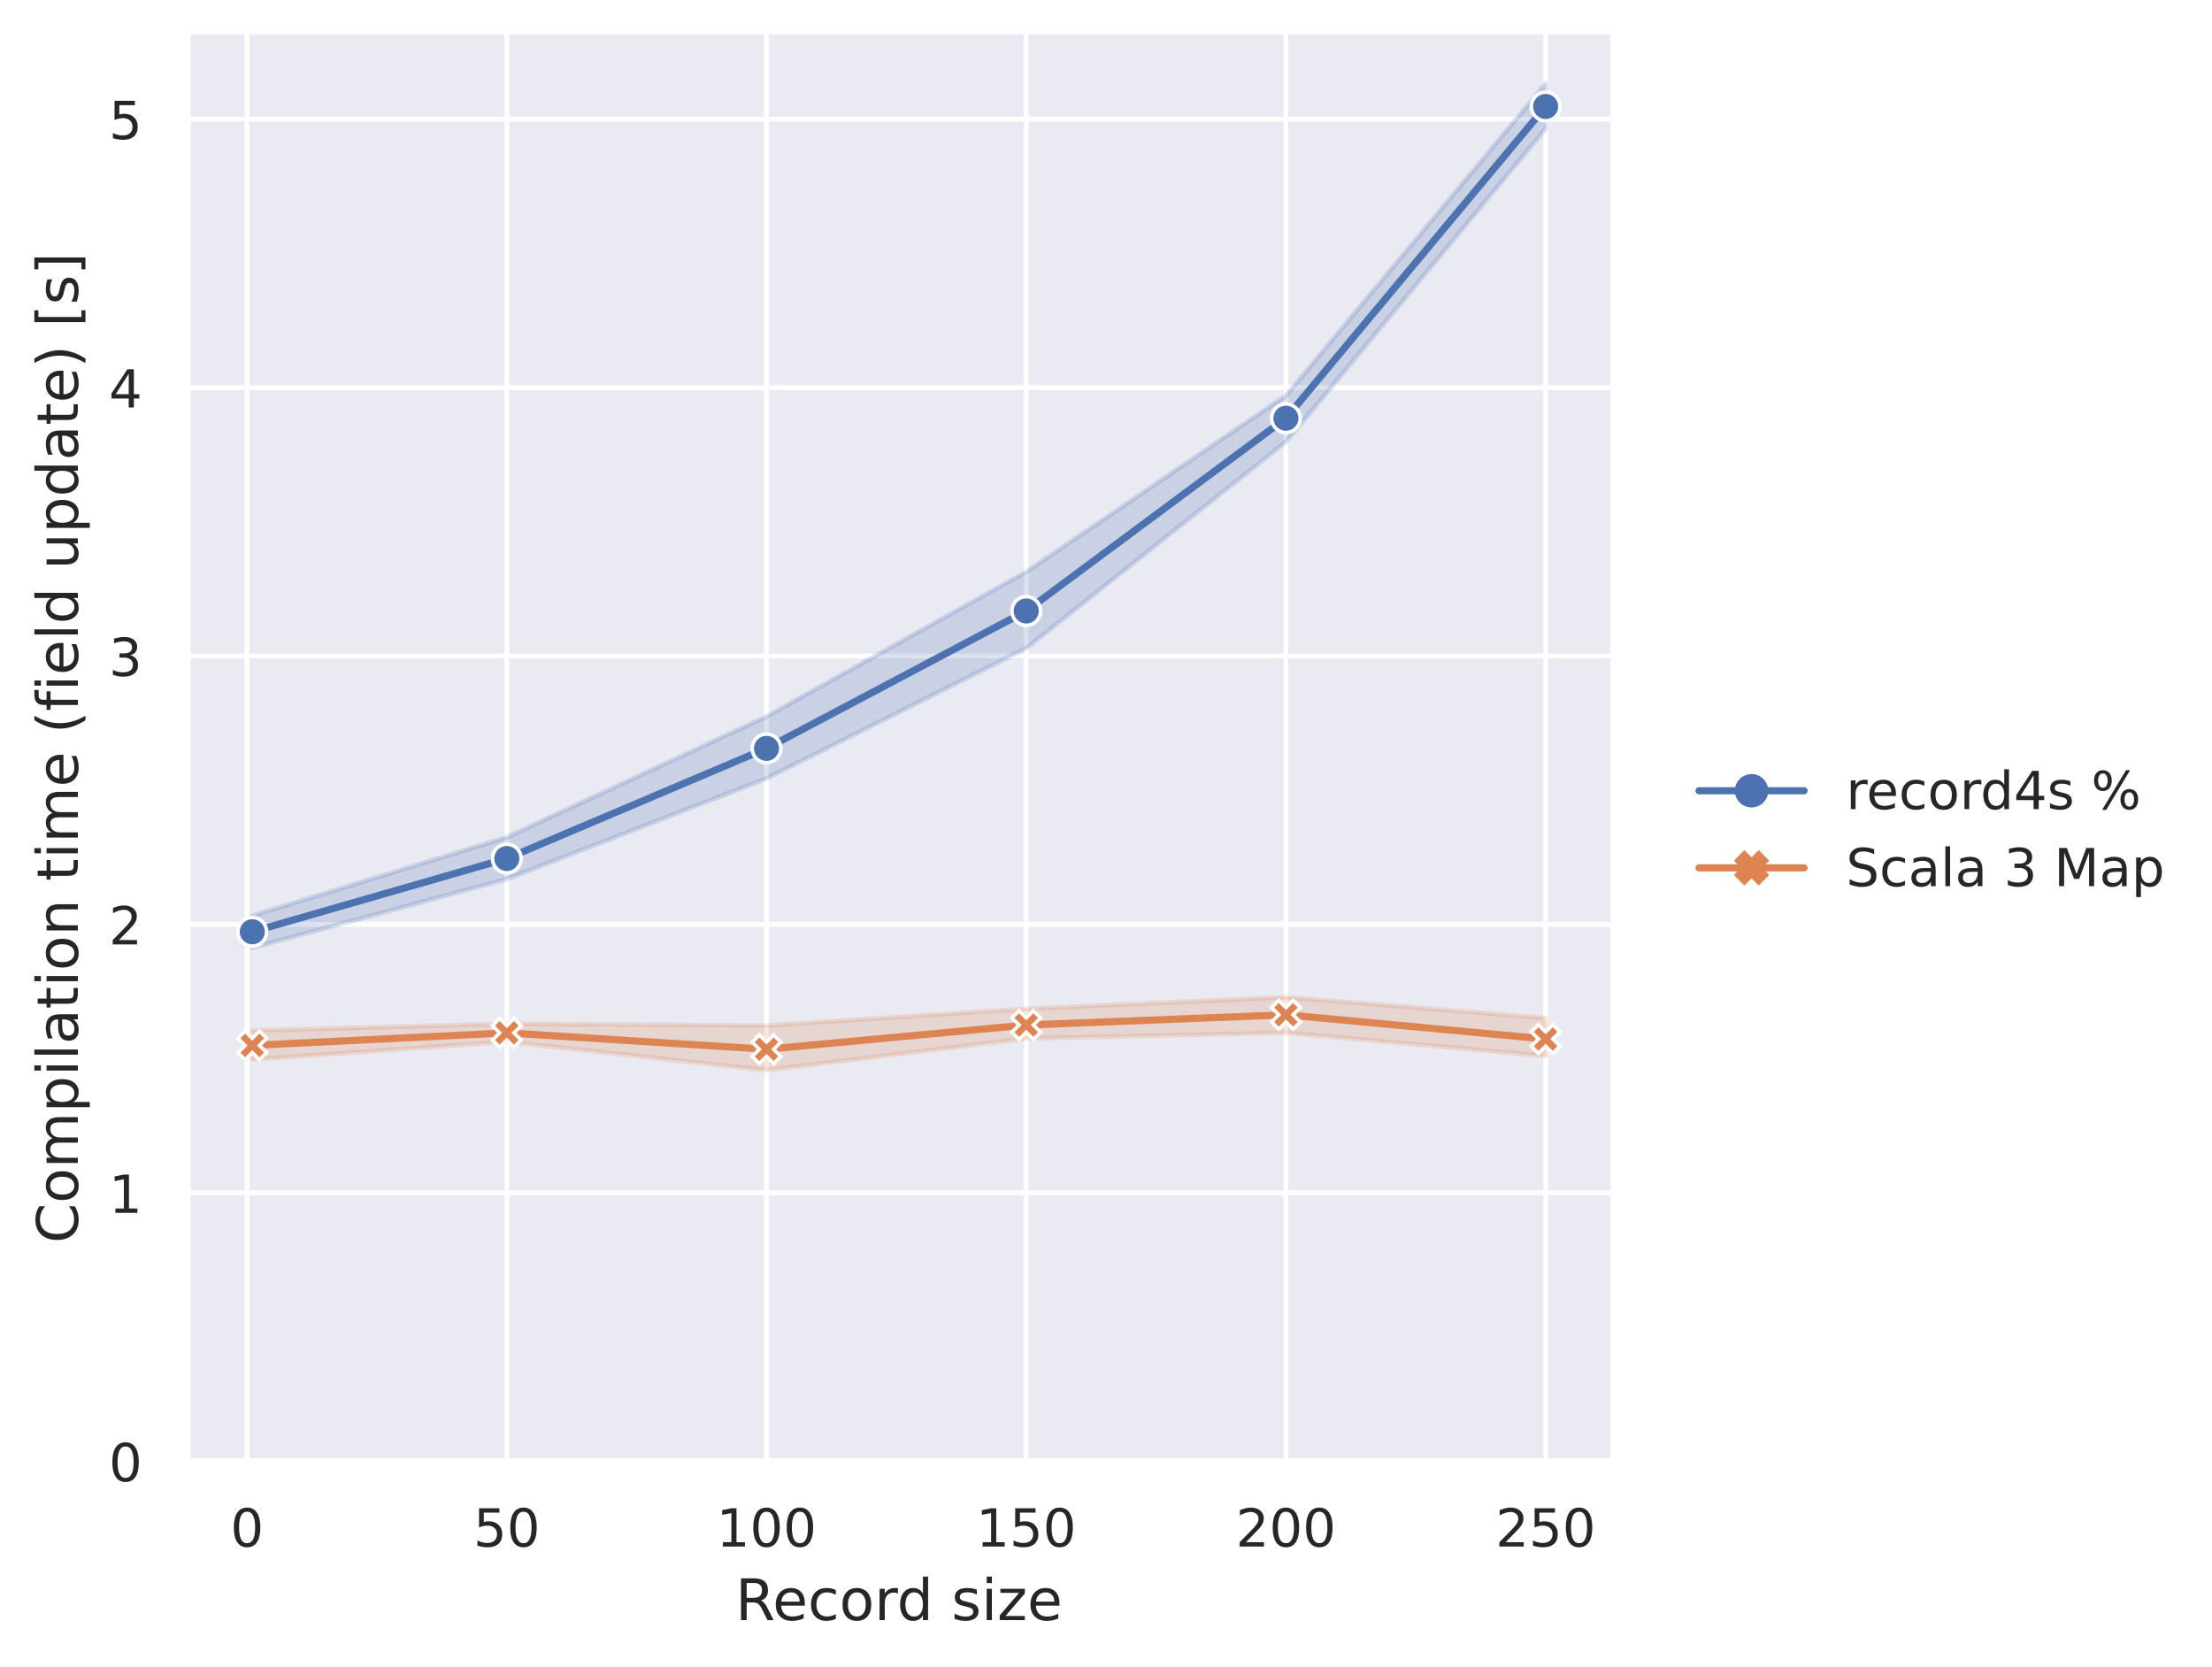
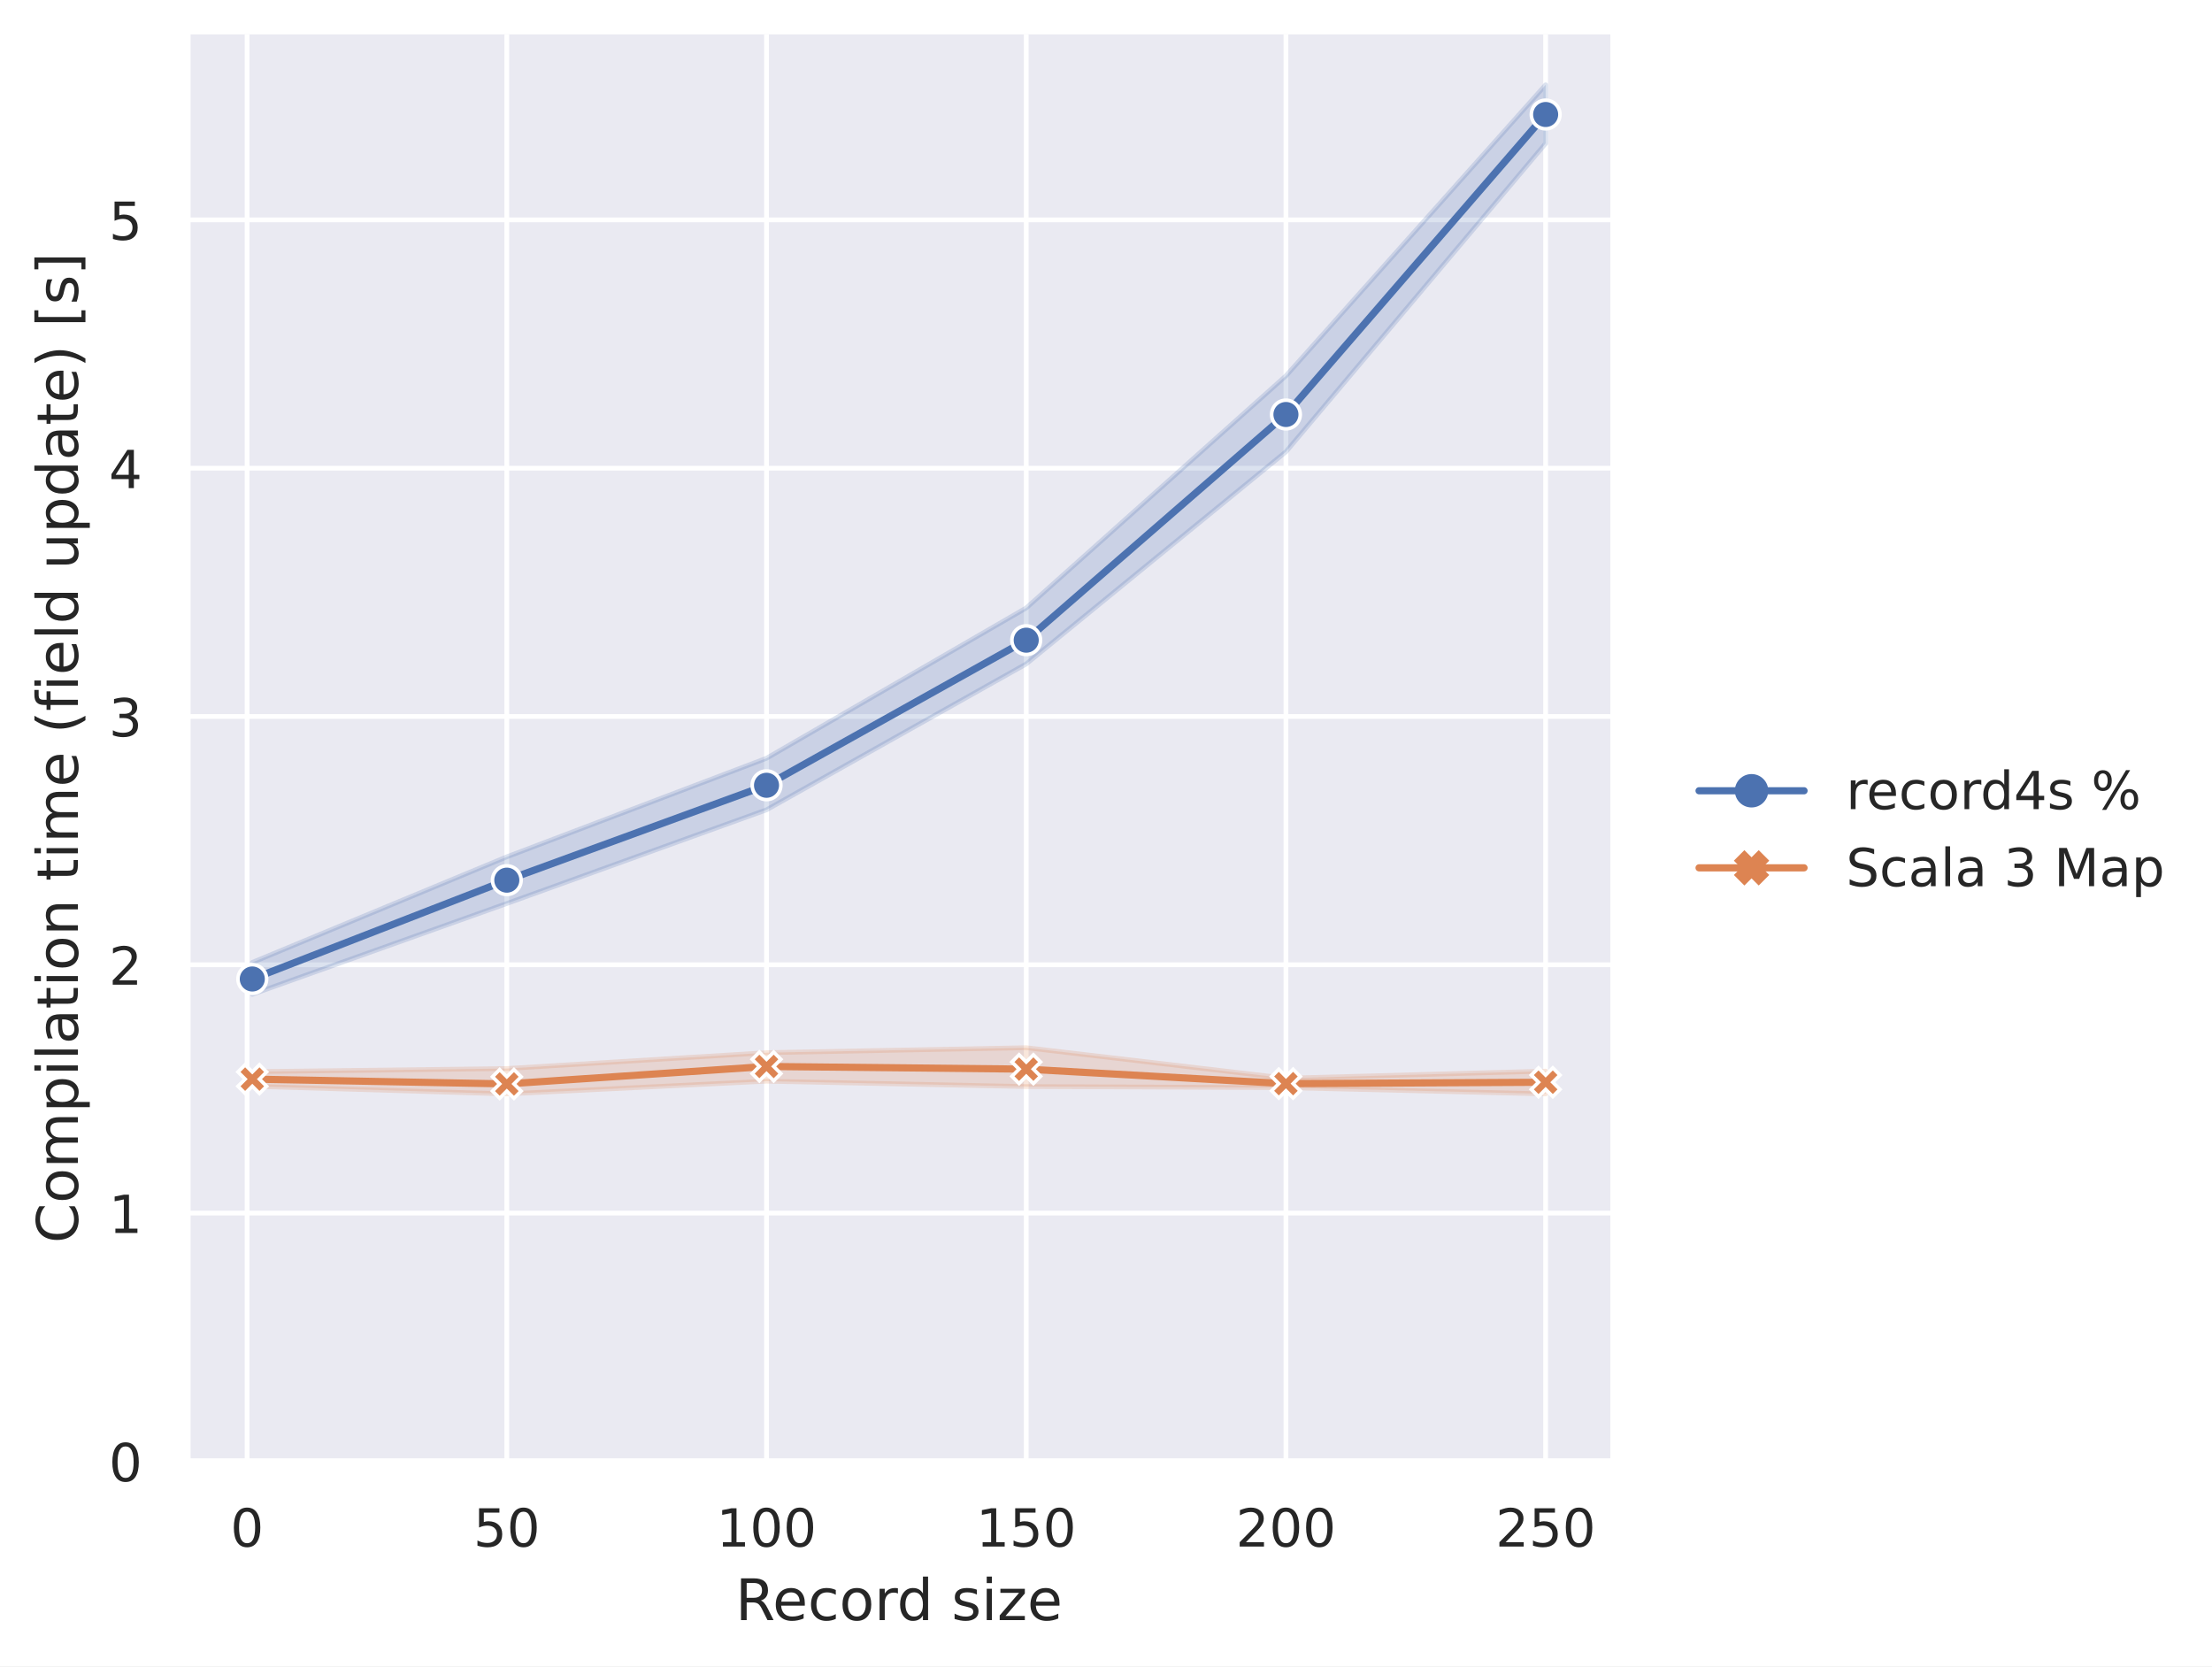
<svg xmlns="http://www.w3.org/2000/svg" xmlns:xlink="http://www.w3.org/1999/xlink" width="463.473pt" height="349.14pt" viewBox="0 0 463.473 349.14" version="1.1">
  <defs>
    <style type="text/css">*{stroke-linejoin: round; stroke-linecap: butt}</style>
  </defs>
  <g id="figure_1">
    <g id="patch_1">
      <path d="M 0 349.14  L 463.473 349.14  L 463.473 0  L 0 0  z " style="fill: #ffffff" />
    </g>
    <g id="axes_1">
      <g id="patch_2">
        <path d="M 39.312 306.18  L 337.405 306.18  L 337.405 7.2  L 39.312 7.2  z " style="fill: #eaeaf2" />
      </g>
      <g id="matplotlib.axis_1">
        <g id="xtick_1">
          <g id="line2d_1">
-             <path d="M 51.774 306.18  L 51.774 7.2  " clip-path="url(#pf3130841ce)" style="fill: none; stroke: #ffffff; stroke-linecap: round" />
+             <path d="M 51.774 306.18  L 51.774 7.2  " clip-path="url(#pebb9d71b24)" style="fill: none; stroke: #ffffff; stroke-linecap: round" />
          </g>
          <g id="text_1">
            <g style="fill: #262626" transform="translate(48.27446 324.0383) scale(0.11 -0.11)">
              <defs>
                <path id="DejaVuSans-30" d="M 2034 4250  Q 1547 4250 1301 3770  Q 1056 3291 1056 2328  Q 1056 1369 1301 889  Q 1547 409 2034 409  Q 2525 409 2770 889  Q 3016 1369 3016 2328  Q 3016 3291 2770 3770  Q 2525 4250 2034 4250  z M 2034 4750  Q 2819 4750 3233 4129  Q 3647 3509 3647 2328  Q 3647 1150 3233 529  Q 2819 -91 2034 -91  Q 1250 -91 836 529  Q 422 1150 422 2328  Q 422 3509 836 4129  Q 1250 4750 2034 4750  z " transform="scale(0.015625)" />
              </defs>
              <use xlink:href="#DejaVuSans-30" />
            </g>
          </g>
        </g>
        <g id="xtick_2">
          <g id="line2d_2">
-             <path d="M 106.19 306.18  L 106.19 7.2  " clip-path="url(#pf3130841ce)" style="fill: none; stroke: #ffffff; stroke-linecap: round" />
+             <path d="M 106.19 306.18  L 106.19 7.2  " clip-path="url(#pebb9d71b24)" style="fill: none; stroke: #ffffff; stroke-linecap: round" />
          </g>
          <g id="text_2">
            <g style="fill: #262626" transform="translate(99.19141 324.0383) scale(0.11 -0.11)">
              <defs>
                <path id="DejaVuSans-35" d="M 691 4666  L 3169 4666  L 3169 4134  L 1269 4134  L 1269 2991  Q 1406 3038 1543 3061  Q 1681 3084 1819 3084  Q 2600 3084 3056 2656  Q 3513 2228 3513 1497  Q 3513 744 3044 326  Q 2575 -91 1722 -91  Q 1428 -91 1123 -41  Q 819 9 494 109  L 494 744  Q 775 591 1075 516  Q 1375 441 1709 441  Q 2250 441 2565 725  Q 2881 1009 2881 1497  Q 2881 1984 2565 2268  Q 2250 2553 1709 2553  Q 1456 2553 1204 2497  Q 953 2441 691 2322  L 691 4666  z " transform="scale(0.015625)" />
              </defs>
              <use xlink:href="#DejaVuSans-35" />
              <use xlink:href="#DejaVuSans-30" x="63.623" />
            </g>
          </g>
        </g>
        <g id="xtick_3">
          <g id="line2d_3">
-             <path d="M 160.606 306.18  L 160.606 7.2  " clip-path="url(#pf3130841ce)" style="fill: none; stroke: #ffffff; stroke-linecap: round" />
+             <path d="M 160.606 306.18  L 160.606 7.2  " clip-path="url(#pebb9d71b24)" style="fill: none; stroke: #ffffff; stroke-linecap: round" />
          </g>
          <g id="text_3">
            <g style="fill: #262626" transform="translate(150.1084 324.0383) scale(0.11 -0.11)">
              <defs>
                <path id="DejaVuSans-31" d="M 794 531  L 1825 531  L 1825 4091  L 703 3866  L 703 4441  L 1819 4666  L 2450 4666  L 2450 531  L 3481 531  L 3481 0  L 794 0  L 794 531  z " transform="scale(0.015625)" />
              </defs>
              <use xlink:href="#DejaVuSans-31" />
              <use xlink:href="#DejaVuSans-30" x="63.623" />
              <use xlink:href="#DejaVuSans-30" x="127.246" />
            </g>
          </g>
        </g>
        <g id="xtick_4">
          <g id="line2d_4">
-             <path d="M 215.023 306.18  L 215.023 7.2  " clip-path="url(#pf3130841ce)" style="fill: none; stroke: #ffffff; stroke-linecap: round" />
+             <path d="M 215.023 306.18  L 215.023 7.2  " clip-path="url(#pebb9d71b24)" style="fill: none; stroke: #ffffff; stroke-linecap: round" />
          </g>
          <g id="text_4">
            <g style="fill: #262626" transform="translate(204.5247 324.0383) scale(0.11 -0.11)">
              <use xlink:href="#DejaVuSans-31" />
              <use xlink:href="#DejaVuSans-35" x="63.623" />
              <use xlink:href="#DejaVuSans-30" x="127.246" />
            </g>
          </g>
        </g>
        <g id="xtick_5">
          <g id="line2d_5">
-             <path d="M 269.439 306.18  L 269.439 7.2  " clip-path="url(#pf3130841ce)" style="fill: none; stroke: #ffffff; stroke-linecap: round" />
+             <path d="M 269.439 306.18  L 269.439 7.2  " clip-path="url(#pebb9d71b24)" style="fill: none; stroke: #ffffff; stroke-linecap: round" />
          </g>
          <g id="text_5">
            <g style="fill: #262626" transform="translate(258.941 324.0383) scale(0.11 -0.11)">
              <defs>
                <path id="DejaVuSans-32" d="M 1228 531  L 3431 531  L 3431 0  L 469 0  L 469 531  Q 828 903 1448 1529  Q 2069 2156 2228 2338  Q 2531 2678 2651 2914  Q 2772 3150 2772 3378  Q 2772 3750 2511 3984  Q 2250 4219 1831 4219  Q 1534 4219 1204 4116  Q 875 4013 500 3803  L 500 4441  Q 881 4594 1212 4672  Q 1544 4750 1819 4750  Q 2544 4750 2975 4387  Q 3406 4025 3406 3419  Q 3406 3131 3298 2873  Q 3191 2616 2906 2266  Q 2828 2175 2409 1742  Q 1991 1309 1228 531  z " transform="scale(0.015625)" />
              </defs>
              <use xlink:href="#DejaVuSans-32" />
              <use xlink:href="#DejaVuSans-30" x="63.623" />
              <use xlink:href="#DejaVuSans-30" x="127.246" />
            </g>
          </g>
        </g>
        <g id="xtick_6">
          <g id="line2d_6">
-             <path d="M 323.855 306.18  L 323.855 7.2  " clip-path="url(#pf3130841ce)" style="fill: none; stroke: #ffffff; stroke-linecap: round" />
+             <path d="M 323.855 306.18  L 323.855 7.2  " clip-path="url(#pebb9d71b24)" style="fill: none; stroke: #ffffff; stroke-linecap: round" />
          </g>
          <g id="text_6">
            <g style="fill: #262626" transform="translate(313.3573 324.0383) scale(0.11 -0.11)">
              <use xlink:href="#DejaVuSans-32" />
              <use xlink:href="#DejaVuSans-35" x="63.623" />
              <use xlink:href="#DejaVuSans-30" x="127.246" />
            </g>
          </g>
        </g>
        <g id="text_7">
          <g style="fill: #262626" transform="translate(154.0866 339.4441) scale(0.12 -0.12)">
            <defs>
              <path id="DejaVuSans-52" d="M 2841 2188  Q 3044 2119 3236 1894  Q 3428 1669 3622 1275  L 4263 0  L 3584 0  L 2988 1197  Q 2756 1666 2539 1819  Q 2322 1972 1947 1972  L 1259 1972  L 1259 0  L 628 0  L 628 4666  L 2053 4666  Q 2853 4666 3247 4331  Q 3641 3997 3641 3322  Q 3641 2881 3436 2590  Q 3231 2300 2841 2188  z M 1259 4147  L 1259 2491  L 2053 2491  Q 2509 2491 2742 2702  Q 2975 2913 2975 3322  Q 2975 3731 2742 3939  Q 2509 4147 2053 4147  L 1259 4147  z " transform="scale(0.015625)" />
              <path id="DejaVuSans-65" d="M 3597 1894  L 3597 1613  L 953 1613  Q 991 1019 1311 708  Q 1631 397 2203 397  Q 2534 397 2845 478  Q 3156 559 3463 722  L 3463 178  Q 3153 47 2828 -22  Q 2503 -91 2169 -91  Q 1331 -91 842 396  Q 353 884 353 1716  Q 353 2575 817 3079  Q 1281 3584 2069 3584  Q 2775 3584 3186 3129  Q 3597 2675 3597 1894  z M 3022 2063  Q 3016 2534 2758 2815  Q 2500 3097 2075 3097  Q 1594 3097 1305 2825  Q 1016 2553 972 2059  L 3022 2063  z " transform="scale(0.015625)" />
              <path id="DejaVuSans-63" d="M 3122 3366  L 3122 2828  Q 2878 2963 2633 3030  Q 2388 3097 2138 3097  Q 1578 3097 1268 2742  Q 959 2388 959 1747  Q 959 1106 1268 751  Q 1578 397 2138 397  Q 2388 397 2633 464  Q 2878 531 3122 666  L 3122 134  Q 2881 22 2623 -34  Q 2366 -91 2075 -91  Q 1284 -91 818 406  Q 353 903 353 1747  Q 353 2603 823 3093  Q 1294 3584 2113 3584  Q 2378 3584 2631 3529  Q 2884 3475 3122 3366  z " transform="scale(0.015625)" />
              <path id="DejaVuSans-6f" d="M 1959 3097  Q 1497 3097 1228 2736  Q 959 2375 959 1747  Q 959 1119 1226 758  Q 1494 397 1959 397  Q 2419 397 2687 759  Q 2956 1122 2956 1747  Q 2956 2369 2687 2733  Q 2419 3097 1959 3097  z M 1959 3584  Q 2709 3584 3137 3096  Q 3566 2609 3566 1747  Q 3566 888 3137 398  Q 2709 -91 1959 -91  Q 1206 -91 779 398  Q 353 888 353 1747  Q 353 2609 779 3096  Q 1206 3584 1959 3584  z " transform="scale(0.015625)" />
              <path id="DejaVuSans-72" d="M 2631 2963  Q 2534 3019 2420 3045  Q 2306 3072 2169 3072  Q 1681 3072 1420 2755  Q 1159 2438 1159 1844  L 1159 0  L 581 0  L 581 3500  L 1159 3500  L 1159 2956  Q 1341 3275 1631 3429  Q 1922 3584 2338 3584  Q 2397 3584 2469 3576  Q 2541 3569 2628 3553  L 2631 2963  z " transform="scale(0.015625)" />
              <path id="DejaVuSans-64" d="M 2906 2969  L 2906 4863  L 3481 4863  L 3481 0  L 2906 0  L 2906 525  Q 2725 213 2448 61  Q 2172 -91 1784 -91  Q 1150 -91 751 415  Q 353 922 353 1747  Q 353 2572 751 3078  Q 1150 3584 1784 3584  Q 2172 3584 2448 3432  Q 2725 3281 2906 2969  z M 947 1747  Q 947 1113 1208 752  Q 1469 391 1925 391  Q 2381 391 2643 752  Q 2906 1113 2906 1747  Q 2906 2381 2643 2742  Q 2381 3103 1925 3103  Q 1469 3103 1208 2742  Q 947 2381 947 1747  z " transform="scale(0.015625)" />
              <path id="DejaVuSans-20" transform="scale(0.015625)" />
              <path id="DejaVuSans-73" d="M 2834 3397  L 2834 2853  Q 2591 2978 2328 3040  Q 2066 3103 1784 3103  Q 1356 3103 1142 2972  Q 928 2841 928 2578  Q 928 2378 1081 2264  Q 1234 2150 1697 2047  L 1894 2003  Q 2506 1872 2764 1633  Q 3022 1394 3022 966  Q 3022 478 2636 193  Q 2250 -91 1575 -91  Q 1294 -91 989 -36  Q 684 19 347 128  L 347 722  Q 666 556 975 473  Q 1284 391 1588 391  Q 1994 391 2212 530  Q 2431 669 2431 922  Q 2431 1156 2273 1281  Q 2116 1406 1581 1522  L 1381 1569  Q 847 1681 609 1914  Q 372 2147 372 2553  Q 372 3047 722 3315  Q 1072 3584 1716 3584  Q 2034 3584 2315 3537  Q 2597 3491 2834 3397  z " transform="scale(0.015625)" />
              <path id="DejaVuSans-69" d="M 603 3500  L 1178 3500  L 1178 0  L 603 0  L 603 3500  z M 603 4863  L 1178 4863  L 1178 4134  L 603 4134  L 603 4863  z " transform="scale(0.015625)" />
              <path id="DejaVuSans-7a" d="M 353 3500  L 3084 3500  L 3084 2975  L 922 459  L 3084 459  L 3084 0  L 275 0  L 275 525  L 2438 3041  L 353 3041  L 353 3500  z " transform="scale(0.015625)" />
            </defs>
            <use xlink:href="#DejaVuSans-52" />
            <use xlink:href="#DejaVuSans-65" x="64.982" />
            <use xlink:href="#DejaVuSans-63" x="126.506" />
            <use xlink:href="#DejaVuSans-6f" x="181.486" />
            <use xlink:href="#DejaVuSans-72" x="242.668" />
            <use xlink:href="#DejaVuSans-64" x="282.031" />
            <use xlink:href="#DejaVuSans-20" x="345.508" />
            <use xlink:href="#DejaVuSans-73" x="377.295" />
            <use xlink:href="#DejaVuSans-69" x="429.395" />
            <use xlink:href="#DejaVuSans-7a" x="457.178" />
            <use xlink:href="#DejaVuSans-65" x="509.668" />
          </g>
        </g>
      </g>
      <g id="matplotlib.axis_2">
        <g id="ytick_1">
          <g id="line2d_7">
-             <path d="M 39.312 306.18  L 337.405 306.18  " clip-path="url(#pf3130841ce)" style="fill: none; stroke: #ffffff; stroke-linecap: round" />
+             <path d="M 39.312 306.18  L 337.405 306.18  " clip-path="url(#pebb9d71b24)" style="fill: none; stroke: #ffffff; stroke-linecap: round" />
          </g>
          <g id="text_8">
            <g style="fill: #262626" transform="translate(22.81375 310.3591) scale(0.11 -0.11)">
              <use xlink:href="#DejaVuSans-30" />
            </g>
          </g>
        </g>
        <g id="ytick_2">
          <g id="line2d_8">
-             <path d="M 39.312 249.936  L 337.405 249.936  " clip-path="url(#pf3130841ce)" style="fill: none; stroke: #ffffff; stroke-linecap: round" />
+             <path d="M 39.312 254.159  L 337.405 254.159  " clip-path="url(#pebb9d71b24)" style="fill: none; stroke: #ffffff; stroke-linecap: round" />
          </g>
          <g id="text_9">
-             <g style="fill: #262626" transform="translate(22.81375 254.1153) scale(0.11 -0.11)">
+             <g style="fill: #262626" transform="translate(22.81375 258.3379) scale(0.11 -0.11)">
              <use xlink:href="#DejaVuSans-31" />
            </g>
          </g>
        </g>
        <g id="ytick_3">
          <g id="line2d_9">
-             <path d="M 39.312 193.692  L 337.405 193.692  " clip-path="url(#pf3130841ce)" style="fill: none; stroke: #ffffff; stroke-linecap: round" />
+             <path d="M 39.312 202.137  L 337.405 202.137  " clip-path="url(#pebb9d71b24)" style="fill: none; stroke: #ffffff; stroke-linecap: round" />
          </g>
          <g id="text_10">
-             <g style="fill: #262626" transform="translate(22.81375 197.8714) scale(0.11 -0.11)">
+             <g style="fill: #262626" transform="translate(22.81375 206.3166) scale(0.11 -0.11)">
              <use xlink:href="#DejaVuSans-32" />
            </g>
          </g>
        </g>
        <g id="ytick_4">
          <g id="line2d_10">
-             <path d="M 39.312 137.448  L 337.405 137.448  " clip-path="url(#pf3130841ce)" style="fill: none; stroke: #ffffff; stroke-linecap: round" />
+             <path d="M 39.312 150.116  L 337.405 150.116  " clip-path="url(#pebb9d71b24)" style="fill: none; stroke: #ffffff; stroke-linecap: round" />
          </g>
          <g id="text_11">
-             <g style="fill: #262626" transform="translate(22.81375 141.6275) scale(0.11 -0.11)">
+             <g style="fill: #262626" transform="translate(22.81375 154.2954) scale(0.11 -0.11)">
              <defs>
                <path id="DejaVuSans-33" d="M 2597 2516  Q 3050 2419 3304 2112  Q 3559 1806 3559 1356  Q 3559 666 3084 287  Q 2609 -91 1734 -91  Q 1441 -91 1130 -33  Q 819 25 488 141  L 488 750  Q 750 597 1062 519  Q 1375 441 1716 441  Q 2309 441 2620 675  Q 2931 909 2931 1356  Q 2931 1769 2642 2001  Q 2353 2234 1838 2234  L 1294 2234  L 1294 2753  L 1863 2753  Q 2328 2753 2575 2939  Q 2822 3125 2822 3475  Q 2822 3834 2567 4026  Q 2313 4219 1838 4219  Q 1578 4219 1281 4162  Q 984 4106 628 3988  L 628 4550  Q 988 4650 1302 4700  Q 1616 4750 1894 4750  Q 2613 4750 3031 4423  Q 3450 4097 3450 3541  Q 3450 3153 3228 2886  Q 3006 2619 2597 2516  z " transform="scale(0.015625)" />
              </defs>
              <use xlink:href="#DejaVuSans-33" />
            </g>
          </g>
        </g>
        <g id="ytick_5">
          <g id="line2d_11">
-             <path d="M 39.312 81.204  L 337.405 81.204  " clip-path="url(#pf3130841ce)" style="fill: none; stroke: #ffffff; stroke-linecap: round" />
+             <path d="M 39.312 98.095  L 337.405 98.095  " clip-path="url(#pebb9d71b24)" style="fill: none; stroke: #ffffff; stroke-linecap: round" />
          </g>
          <g id="text_12">
-             <g style="fill: #262626" transform="translate(22.81375 85.3836) scale(0.11 -0.11)">
+             <g style="fill: #262626" transform="translate(22.81375 102.2741) scale(0.11 -0.11)">
              <defs>
                <path id="DejaVuSans-34" d="M 2419 4116  L 825 1625  L 2419 1625  L 2419 4116  z M 2253 4666  L 3047 4666  L 3047 1625  L 3713 1625  L 3713 1100  L 3047 1100  L 3047 0  L 2419 0  L 2419 1100  L 313 1100  L 313 1709  L 2253 4666  z " transform="scale(0.015625)" />
              </defs>
              <use xlink:href="#DejaVuSans-34" />
            </g>
          </g>
        </g>
        <g id="ytick_6">
          <g id="line2d_12">
-             <path d="M 39.312 24.961  L 337.405 24.961  " clip-path="url(#pf3130841ce)" style="fill: none; stroke: #ffffff; stroke-linecap: round" />
+             <path d="M 39.312 46.074  L 337.405 46.074  " clip-path="url(#pebb9d71b24)" style="fill: none; stroke: #ffffff; stroke-linecap: round" />
          </g>
          <g id="text_13">
-             <g style="fill: #262626" transform="translate(22.81375 29.13972) scale(0.11 -0.11)">
+             <g style="fill: #262626" transform="translate(22.81375 50.25284) scale(0.11 -0.11)">
              <use xlink:href="#DejaVuSans-35" />
            </g>
          </g>
        </g>
        <g id="text_14">
          <g style="fill: #262626" transform="translate(16.31812 260.4684) rotate(-90) scale(0.12 -0.12)">
            <defs>
              <path id="DejaVuSans-43" d="M 4122 4306  L 4122 3641  Q 3803 3938 3442 4084  Q 3081 4231 2675 4231  Q 1875 4231 1450 3742  Q 1025 3253 1025 2328  Q 1025 1406 1450 917  Q 1875 428 2675 428  Q 3081 428 3442 575  Q 3803 722 4122 1019  L 4122 359  Q 3791 134 3420 21  Q 3050 -91 2638 -91  Q 1578 -91 968 557  Q 359 1206 359 2328  Q 359 3453 968 4101  Q 1578 4750 2638 4750  Q 3056 4750 3426 4639  Q 3797 4528 4122 4306  z " transform="scale(0.015625)" />
              <path id="DejaVuSans-6d" d="M 3328 2828  Q 3544 3216 3844 3400  Q 4144 3584 4550 3584  Q 5097 3584 5394 3201  Q 5691 2819 5691 2113  L 5691 0  L 5113 0  L 5113 2094  Q 5113 2597 4934 2840  Q 4756 3084 4391 3084  Q 3944 3084 3684 2787  Q 3425 2491 3425 1978  L 3425 0  L 2847 0  L 2847 2094  Q 2847 2600 2669 2842  Q 2491 3084 2119 3084  Q 1678 3084 1418 2786  Q 1159 2488 1159 1978  L 1159 0  L 581 0  L 581 3500  L 1159 3500  L 1159 2956  Q 1356 3278 1631 3431  Q 1906 3584 2284 3584  Q 2666 3584 2933 3390  Q 3200 3197 3328 2828  z " transform="scale(0.015625)" />
              <path id="DejaVuSans-70" d="M 1159 525  L 1159 -1331  L 581 -1331  L 581 3500  L 1159 3500  L 1159 2969  Q 1341 3281 1617 3432  Q 1894 3584 2278 3584  Q 2916 3584 3314 3078  Q 3713 2572 3713 1747  Q 3713 922 3314 415  Q 2916 -91 2278 -91  Q 1894 -91 1617 61  Q 1341 213 1159 525  z M 3116 1747  Q 3116 2381 2855 2742  Q 2594 3103 2138 3103  Q 1681 3103 1420 2742  Q 1159 2381 1159 1747  Q 1159 1113 1420 752  Q 1681 391 2138 391  Q 2594 391 2855 752  Q 3116 1113 3116 1747  z " transform="scale(0.015625)" />
              <path id="DejaVuSans-6c" d="M 603 4863  L 1178 4863  L 1178 0  L 603 0  L 603 4863  z " transform="scale(0.015625)" />
              <path id="DejaVuSans-61" d="M 2194 1759  Q 1497 1759 1228 1600  Q 959 1441 959 1056  Q 959 750 1161 570  Q 1363 391 1709 391  Q 2188 391 2477 730  Q 2766 1069 2766 1631  L 2766 1759  L 2194 1759  z M 3341 1997  L 3341 0  L 2766 0  L 2766 531  Q 2569 213 2275 61  Q 1981 -91 1556 -91  Q 1019 -91 701 211  Q 384 513 384 1019  Q 384 1609 779 1909  Q 1175 2209 1959 2209  L 2766 2209  L 2766 2266  Q 2766 2663 2505 2880  Q 2244 3097 1772 3097  Q 1472 3097 1187 3025  Q 903 2953 641 2809  L 641 3341  Q 956 3463 1253 3523  Q 1550 3584 1831 3584  Q 2591 3584 2966 3190  Q 3341 2797 3341 1997  z " transform="scale(0.015625)" />
              <path id="DejaVuSans-74" d="M 1172 4494  L 1172 3500  L 2356 3500  L 2356 3053  L 1172 3053  L 1172 1153  Q 1172 725 1289 603  Q 1406 481 1766 481  L 2356 481  L 2356 0  L 1766 0  Q 1100 0 847 248  Q 594 497 594 1153  L 594 3053  L 172 3053  L 172 3500  L 594 3500  L 594 4494  L 1172 4494  z " transform="scale(0.015625)" />
              <path id="DejaVuSans-6e" d="M 3513 2113  L 3513 0  L 2938 0  L 2938 2094  Q 2938 2591 2744 2837  Q 2550 3084 2163 3084  Q 1697 3084 1428 2787  Q 1159 2491 1159 1978  L 1159 0  L 581 0  L 581 3500  L 1159 3500  L 1159 2956  Q 1366 3272 1645 3428  Q 1925 3584 2291 3584  Q 2894 3584 3203 3211  Q 3513 2838 3513 2113  z " transform="scale(0.015625)" />
              <path id="DejaVuSans-28" d="M 1984 4856  Q 1566 4138 1362 3434  Q 1159 2731 1159 2009  Q 1159 1288 1364 580  Q 1569 -128 1984 -844  L 1484 -844  Q 1016 -109 783 600  Q 550 1309 550 2009  Q 550 2706 781 3412  Q 1013 4119 1484 4856  L 1984 4856  z " transform="scale(0.015625)" />
              <path id="DejaVuSans-66" d="M 2375 4863  L 2375 4384  L 1825 4384  Q 1516 4384 1395 4259  Q 1275 4134 1275 3809  L 1275 3500  L 2222 3500  L 2222 3053  L 1275 3053  L 1275 0  L 697 0  L 697 3053  L 147 3053  L 147 3500  L 697 3500  L 697 3744  Q 697 4328 969 4595  Q 1241 4863 1831 4863  L 2375 4863  z " transform="scale(0.015625)" />
              <path id="DejaVuSans-75" d="M 544 1381  L 544 3500  L 1119 3500  L 1119 1403  Q 1119 906 1312 657  Q 1506 409 1894 409  Q 2359 409 2629 706  Q 2900 1003 2900 1516  L 2900 3500  L 3475 3500  L 3475 0  L 2900 0  L 2900 538  Q 2691 219 2414 64  Q 2138 -91 1772 -91  Q 1169 -91 856 284  Q 544 659 544 1381  z M 1991 3584  L 1991 3584  z " transform="scale(0.015625)" />
              <path id="DejaVuSans-29" d="M 513 4856  L 1013 4856  Q 1481 4119 1714 3412  Q 1947 2706 1947 2009  Q 1947 1309 1714 600  Q 1481 -109 1013 -844  L 513 -844  Q 928 -128 1133 580  Q 1338 1288 1338 2009  Q 1338 2731 1133 3434  Q 928 4138 513 4856  z " transform="scale(0.015625)" />
              <path id="DejaVuSans-5b" d="M 550 4863  L 1875 4863  L 1875 4416  L 1125 4416  L 1125 -397  L 1875 -397  L 1875 -844  L 550 -844  L 550 4863  z " transform="scale(0.015625)" />
              <path id="DejaVuSans-5d" d="M 1947 4863  L 1947 -844  L 622 -844  L 622 -397  L 1369 -397  L 1369 4416  L 622 4416  L 622 4863  L 1947 4863  z " transform="scale(0.015625)" />
            </defs>
            <use xlink:href="#DejaVuSans-43" />
            <use xlink:href="#DejaVuSans-6f" x="69.824" />
            <use xlink:href="#DejaVuSans-6d" x="131.006" />
            <use xlink:href="#DejaVuSans-70" x="228.418" />
            <use xlink:href="#DejaVuSans-69" x="291.895" />
            <use xlink:href="#DejaVuSans-6c" x="319.678" />
            <use xlink:href="#DejaVuSans-61" x="347.461" />
            <use xlink:href="#DejaVuSans-74" x="408.74" />
            <use xlink:href="#DejaVuSans-69" x="447.949" />
            <use xlink:href="#DejaVuSans-6f" x="475.732" />
            <use xlink:href="#DejaVuSans-6e" x="536.914" />
            <use xlink:href="#DejaVuSans-20" x="600.293" />
            <use xlink:href="#DejaVuSans-74" x="632.08" />
            <use xlink:href="#DejaVuSans-69" x="671.289" />
            <use xlink:href="#DejaVuSans-6d" x="699.072" />
            <use xlink:href="#DejaVuSans-65" x="796.484" />
            <use xlink:href="#DejaVuSans-20" x="858.008" />
            <use xlink:href="#DejaVuSans-28" x="889.795" />
            <use xlink:href="#DejaVuSans-66" x="928.809" />
            <use xlink:href="#DejaVuSans-69" x="964.014" />
            <use xlink:href="#DejaVuSans-65" x="991.797" />
            <use xlink:href="#DejaVuSans-6c" x="1053.32" />
            <use xlink:href="#DejaVuSans-64" x="1081.104" />
            <use xlink:href="#DejaVuSans-20" x="1144.58" />
            <use xlink:href="#DejaVuSans-75" x="1176.367" />
            <use xlink:href="#DejaVuSans-70" x="1239.746" />
            <use xlink:href="#DejaVuSans-64" x="1303.223" />
            <use xlink:href="#DejaVuSans-61" x="1366.699" />
            <use xlink:href="#DejaVuSans-74" x="1427.979" />
            <use xlink:href="#DejaVuSans-65" x="1467.188" />
            <use xlink:href="#DejaVuSans-29" x="1528.711" />
            <use xlink:href="#DejaVuSans-20" x="1567.725" />
            <use xlink:href="#DejaVuSans-5b" x="1599.512" />
            <use xlink:href="#DejaVuSans-73" x="1638.525" />
            <use xlink:href="#DejaVuSans-5d" x="1690.625" />
          </g>
        </g>
      </g>
      <g id="PolyCollection_1">
        <defs>
-           <path id="m19a6ef0d95" d="M 52.862 -157.265  L 52.862 -150.557  L 106.19 -164.959  L 160.606 -186.025  L 215.023 -213.318  L 269.439 -256.558  L 323.855 -322.174  L 323.855 -331.605  L 323.855 -331.605  L 269.439 -266.269  L 215.023 -229.328  L 160.606 -199.012  L 106.19 -173.717  L 52.862 -157.265  z " style="stroke: #4c72b0; stroke-opacity: 0.2" />
-         </defs>
-         <g clip-path="url(#pf3130841ce)">
-           <use xlink:href="#m19a6ef0d95" x="0" y="349.14" style="fill: #4c72b0; fill-opacity: 0.2; stroke: #4c72b0; stroke-opacity: 0.2" />
+           <path id="m4114376820" d="M 52.862 -147.491  L 52.862 -140.814  L 106.19 -159.836  L 160.606 -179.465  L 215.023 -210.032  L 269.439 -254.486  L 323.855 -319.091  L 323.855 -331.368  L 323.855 -331.368  L 269.439 -270.398  L 215.023 -221.761  L 160.606 -190.272  L 106.19 -169.616  L 52.862 -147.491  z " style="stroke: #4c72b0; stroke-opacity: 0.2" />
+         </defs>
+         <g clip-path="url(#pebb9d71b24)">
+           <use xlink:href="#m4114376820" x="0" y="349.14" style="fill: #4c72b0; fill-opacity: 0.2; stroke: #4c72b0; stroke-opacity: 0.2" />
        </g>
      </g>
      <g id="PolyCollection_2">
        <defs>
-           <path id="me642862e5e" d="M 52.862 -133.226  L 52.862 -127.16  L 106.19 -130.885  L 160.606 -124.92  L 215.023 -131.571  L 269.439 -132.758  L 323.855 -127.901  L 323.855 -135.837  L 323.855 -135.837  L 269.439 -140.206  L 215.023 -137.768  L 160.606 -134.261  L 106.19 -134.63  L 52.862 -133.226  z " style="stroke: #dd8452; stroke-opacity: 0.2" />
-         </defs>
-         <g clip-path="url(#pf3130841ce)">
-           <use xlink:href="#me642862e5e" x="0" y="349.14" style="fill: #dd8452; fill-opacity: 0.2; stroke: #dd8452; stroke-opacity: 0.2" />
+           <path id="m46a8f5cf9e" d="M 52.862 -124.601  L 52.862 -121.543  L 106.19 -119.941  L 160.606 -122.609  L 215.023 -121.485  L 269.439 -121.255  L 323.855 -119.947  L 323.855 -124.714  L 323.855 -124.714  L 269.439 -123.233  L 215.023 -129.622  L 160.606 -128.58  L 106.19 -125.258  L 52.862 -124.601  z " style="stroke: #dd8452; stroke-opacity: 0.2" />
+         </defs>
+         <g clip-path="url(#pebb9d71b24)">
+           <use xlink:href="#m46a8f5cf9e" x="0" y="349.14" style="fill: #dd8452; fill-opacity: 0.2; stroke: #dd8452; stroke-opacity: 0.2" />
        </g>
      </g>
      <g id="line2d_13">
-         <path d="M 52.862 195.228  L 106.19 179.879  L 160.606 156.801  L 215.023 128.016  L 269.439 87.624  L 323.855 22.308  " clip-path="url(#pf3130841ce)" style="fill: none; stroke: #4c72b0; stroke-width: 1.5; stroke-linecap: round" />
-         <defs>
-           <path id="ma6d437d247" d="M 0 3  C 0.796 3 1.559 2.684 2.121 2.121  C 2.684 1.559 3 0.796 3 0  C 3 -0.796 2.684 -1.559 2.121 -2.121  C 1.559 -2.684 0.796 -3 0 -3  C -0.796 -3 -1.559 -2.684 -2.121 -2.121  C -2.684 -1.559 -3 -0.796 -3 0  C -3 0.796 -2.684 1.559 -2.121 2.121  C -1.559 2.684 -0.796 3 0 3  z " style="stroke: #ffffff; stroke-width: 0.75" />
-         </defs>
-         <g clip-path="url(#pf3130841ce)">
-           <use xlink:href="#ma6d437d247" x="52.862" y="195.228" style="fill: #4c72b0; stroke: #ffffff; stroke-width: 0.75" />
-           <use xlink:href="#ma6d437d247" x="106.19" y="179.879" style="fill: #4c72b0; stroke: #ffffff; stroke-width: 0.75" />
-           <use xlink:href="#ma6d437d247" x="160.606" y="156.801" style="fill: #4c72b0; stroke: #ffffff; stroke-width: 0.75" />
-           <use xlink:href="#ma6d437d247" x="215.023" y="128.016" style="fill: #4c72b0; stroke: #ffffff; stroke-width: 0.75" />
-           <use xlink:href="#ma6d437d247" x="269.439" y="87.624" style="fill: #4c72b0; stroke: #ffffff; stroke-width: 0.75" />
-           <use xlink:href="#ma6d437d247" x="323.855" y="22.308" style="fill: #4c72b0; stroke: #ffffff; stroke-width: 0.75" />
+         <path d="M 52.862 205.121  L 106.19 184.413  L 160.606 164.534  L 215.023 134.134  L 269.439 86.847  L 323.855 23.991  " clip-path="url(#pebb9d71b24)" style="fill: none; stroke: #4c72b0; stroke-width: 1.5; stroke-linecap: round" />
+         <defs>
+           <path id="mb52d77a879" d="M 0 3  C 0.796 3 1.559 2.684 2.121 2.121  C 2.684 1.559 3 0.796 3 0  C 3 -0.796 2.684 -1.559 2.121 -2.121  C 1.559 -2.684 0.796 -3 0 -3  C -0.796 -3 -1.559 -2.684 -2.121 -2.121  C -2.684 -1.559 -3 -0.796 -3 0  C -3 0.796 -2.684 1.559 -2.121 2.121  C -1.559 2.684 -0.796 3 0 3  z " style="stroke: #ffffff; stroke-width: 0.75" />
+         </defs>
+         <g clip-path="url(#pebb9d71b24)">
+           <use xlink:href="#mb52d77a879" x="52.862" y="205.121" style="fill: #4c72b0; stroke: #ffffff; stroke-width: 0.75" />
+           <use xlink:href="#mb52d77a879" x="106.19" y="184.413" style="fill: #4c72b0; stroke: #ffffff; stroke-width: 0.75" />
+           <use xlink:href="#mb52d77a879" x="160.606" y="164.534" style="fill: #4c72b0; stroke: #ffffff; stroke-width: 0.75" />
+           <use xlink:href="#mb52d77a879" x="215.023" y="134.134" style="fill: #4c72b0; stroke: #ffffff; stroke-width: 0.75" />
+           <use xlink:href="#mb52d77a879" x="269.439" y="86.847" style="fill: #4c72b0; stroke: #ffffff; stroke-width: 0.75" />
+           <use xlink:href="#mb52d77a879" x="323.855" y="23.991" style="fill: #4c72b0; stroke: #ffffff; stroke-width: 0.75" />
        </g>
      </g>
      <g id="line2d_14">
-         <path d="M 52.862 219.041  L 106.19 216.405  L 160.606 219.841  L 215.023 214.77  L 269.439 212.615  L 323.855 217.699  " clip-path="url(#pf3130841ce)" style="fill: none; stroke: #dd8452; stroke-width: 1.5; stroke-linecap: round" />
-         <defs>
-           <path id="m22b1772377" d="M -1.5 3  L 0 1.5  L 1.5 3  L 3 1.5  L 1.5 0  L 3 -1.5  L 1.5 -3  L 0 -1.5  L -1.5 -3  L -3 -1.5  L -1.5 0  L -3 1.5  z " style="stroke: #ffffff; stroke-width: 0.75; stroke-linejoin: miter" />
-         </defs>
-         <g clip-path="url(#pf3130841ce)">
-           <use xlink:href="#m22b1772377" x="52.862" y="219.041" style="fill: #dd8452; stroke: #ffffff; stroke-width: 0.75; stroke-linejoin: miter" />
-           <use xlink:href="#m22b1772377" x="106.19" y="216.405" style="fill: #dd8452; stroke: #ffffff; stroke-width: 0.75; stroke-linejoin: miter" />
-           <use xlink:href="#m22b1772377" x="160.606" y="219.841" style="fill: #dd8452; stroke: #ffffff; stroke-width: 0.75; stroke-linejoin: miter" />
-           <use xlink:href="#m22b1772377" x="215.023" y="214.77" style="fill: #dd8452; stroke: #ffffff; stroke-width: 0.75; stroke-linejoin: miter" />
-           <use xlink:href="#m22b1772377" x="269.439" y="212.615" style="fill: #dd8452; stroke: #ffffff; stroke-width: 0.75; stroke-linejoin: miter" />
-           <use xlink:href="#m22b1772377" x="323.855" y="217.699" style="fill: #dd8452; stroke: #ffffff; stroke-width: 0.75; stroke-linejoin: miter" />
+         <path d="M 52.862 226.098  L 106.19 227.105  L 160.606 223.447  L 215.023 224.007  L 269.439 227.046  L 323.855 226.754  " clip-path="url(#pebb9d71b24)" style="fill: none; stroke: #dd8452; stroke-width: 1.5; stroke-linecap: round" />
+         <defs>
+           <path id="m325d68fc2b" d="M -1.5 3  L 0 1.5  L 1.5 3  L 3 1.5  L 1.5 0  L 3 -1.5  L 1.5 -3  L 0 -1.5  L -1.5 -3  L -3 -1.5  L -1.5 0  L -3 1.5  z " style="stroke: #ffffff; stroke-width: 0.75; stroke-linejoin: miter" />
+         </defs>
+         <g clip-path="url(#pebb9d71b24)">
+           <use xlink:href="#m325d68fc2b" x="52.862" y="226.098" style="fill: #dd8452; stroke: #ffffff; stroke-width: 0.75; stroke-linejoin: miter" />
+           <use xlink:href="#m325d68fc2b" x="106.19" y="227.105" style="fill: #dd8452; stroke: #ffffff; stroke-width: 0.75; stroke-linejoin: miter" />
+           <use xlink:href="#m325d68fc2b" x="160.606" y="223.447" style="fill: #dd8452; stroke: #ffffff; stroke-width: 0.75; stroke-linejoin: miter" />
+           <use xlink:href="#m325d68fc2b" x="215.023" y="224.007" style="fill: #dd8452; stroke: #ffffff; stroke-width: 0.75; stroke-linejoin: miter" />
+           <use xlink:href="#m325d68fc2b" x="269.439" y="227.046" style="fill: #dd8452; stroke: #ffffff; stroke-width: 0.75; stroke-linejoin: miter" />
+           <use xlink:href="#m325d68fc2b" x="323.855" y="226.754" style="fill: #dd8452; stroke: #ffffff; stroke-width: 0.75; stroke-linejoin: miter" />
        </g>
      </g>
      <g id="line2d_15" />
      <g id="line2d_16" />
      <g id="patch_3">
        <path d="M 39.312 306.18  L 39.312 7.2  " style="fill: none; stroke: #ffffff; stroke-width: 1.25; stroke-linejoin: miter; stroke-linecap: square" />
      </g>
      <g id="patch_4">
        <path d="M 39.312 306.18  L 337.405 306.18  " style="fill: none; stroke: #ffffff; stroke-width: 1.25; stroke-linejoin: miter; stroke-linecap: square" />
      </g>
    </g>
    <g id="legend_1">
      <g id="line2d_17">
        <path d="M 355.997 165.682  L 366.997 165.682  L 377.997 165.682  " style="fill: none; stroke: #4c72b0; stroke-width: 1.5; stroke-linecap: round" />
        <defs>
-           <path id="m3bb685249b" d="M 0 3  C 0.796 3 1.559 2.684 2.121 2.121  C 2.684 1.559 3 0.796 3 0  C 3 -0.796 2.684 -1.559 2.121 -2.121  C 1.559 -2.684 0.796 -3 0 -3  C -0.796 -3 -1.559 -2.684 -2.121 -2.121  C -2.684 -1.559 -3 -0.796 -3 0  C -3 0.796 -2.684 1.559 -2.121 2.121  C -1.559 2.684 -0.796 3 0 3  z " style="stroke: #4c72b0" />
+           <path id="mc492e53528" d="M 0 3  C 0.796 3 1.559 2.684 2.121 2.121  C 2.684 1.559 3 0.796 3 0  C 3 -0.796 2.684 -1.559 2.121 -2.121  C 1.559 -2.684 0.796 -3 0 -3  C -0.796 -3 -1.559 -2.684 -2.121 -2.121  C -2.684 -1.559 -3 -0.796 -3 0  C -3 0.796 -2.684 1.559 -2.121 2.121  C -1.559 2.684 -0.796 3 0 3  z " style="stroke: #4c72b0" />
        </defs>
        <g>
-           <use xlink:href="#m3bb685249b" x="366.997" y="165.682" style="fill: #4c72b0; stroke: #4c72b0" />
+           <use xlink:href="#mc492e53528" x="366.997" y="165.682" style="fill: #4c72b0; stroke: #4c72b0" />
        </g>
      </g>
      <g id="text_15">
        <g style="fill: #262626" transform="translate(386.7973 169.5322) scale(0.11 -0.11)">
          <defs>
            <path id="DejaVuSans-25" d="M 4653 2053  Q 4381 2053 4226 1822  Q 4072 1591 4072 1178  Q 4072 772 4226 539  Q 4381 306 4653 306  Q 4919 306 5073 539  Q 5228 772 5228 1178  Q 5228 1588 5073 1820  Q 4919 2053 4653 2053  z M 4653 2450  Q 5147 2450 5437 2106  Q 5728 1763 5728 1178  Q 5728 594 5436 251  Q 5144 -91 4653 -91  Q 4153 -91 3862 251  Q 3572 594 3572 1178  Q 3572 1766 3864 2108  Q 4156 2450 4653 2450  z M 1428 4353  Q 1159 4353 1004 4120  Q 850 3888 850 3481  Q 850 3069 1003 2837  Q 1156 2606 1428 2606  Q 1700 2606 1854 2837  Q 2009 3069 2009 3481  Q 2009 3884 1853 4118  Q 1697 4353 1428 4353  z M 4250 4750  L 4750 4750  L 1831 -91  L 1331 -91  L 4250 4750  z M 1428 4750  Q 1922 4750 2215 4408  Q 2509 4066 2509 3481  Q 2509 2891 2217 2550  Q 1925 2209 1428 2209  Q 931 2209 642 2551  Q 353 2894 353 3481  Q 353 4063 643 4406  Q 934 4750 1428 4750  z " transform="scale(0.015625)" />
          </defs>
          <use xlink:href="#DejaVuSans-72" />
          <use xlink:href="#DejaVuSans-65" x="38.863" />
          <use xlink:href="#DejaVuSans-63" x="100.387" />
          <use xlink:href="#DejaVuSans-6f" x="155.367" />
          <use xlink:href="#DejaVuSans-72" x="216.549" />
          <use xlink:href="#DejaVuSans-64" x="255.912" />
          <use xlink:href="#DejaVuSans-34" x="319.389" />
          <use xlink:href="#DejaVuSans-73" x="383.012" />
          <use xlink:href="#DejaVuSans-20" x="435.111" />
          <use xlink:href="#DejaVuSans-25" x="466.898" />
        </g>
      </g>
      <g id="line2d_18">
        <path d="M 355.997 181.828  L 366.997 181.828  L 377.997 181.828  " style="fill: none; stroke: #dd8452; stroke-width: 1.5; stroke-linecap: round" />
        <defs>
-           <path id="m99bcb788d1" d="M -1.5 3  L 0 1.5  L 1.5 3  L 3 1.5  L 1.5 0  L 3 -1.5  L 1.5 -3  L 0 -1.5  L -1.5 -3  L -3 -1.5  L -1.5 0  L -3 1.5  z " style="stroke: #dd8452; stroke-linejoin: miter" />
+           <path id="m7bb4a6e180" d="M -1.5 3  L 0 1.5  L 1.5 3  L 3 1.5  L 1.5 0  L 3 -1.5  L 1.5 -3  L 0 -1.5  L -1.5 -3  L -3 -1.5  L -1.5 0  L -3 1.5  z " style="stroke: #dd8452; stroke-linejoin: miter" />
        </defs>
        <g>
-           <use xlink:href="#m99bcb788d1" x="366.997" y="181.828" style="fill: #dd8452; stroke: #dd8452; stroke-linejoin: miter" />
+           <use xlink:href="#m7bb4a6e180" x="366.997" y="181.828" style="fill: #dd8452; stroke: #dd8452; stroke-linejoin: miter" />
        </g>
      </g>
      <g id="text_16">
        <g style="fill: #262626" transform="translate(386.7973 185.6781) scale(0.11 -0.11)">
          <defs>
            <path id="DejaVuSans-53" d="M 3425 4513  L 3425 3897  Q 3066 4069 2747 4153  Q 2428 4238 2131 4238  Q 1616 4238 1336 4038  Q 1056 3838 1056 3469  Q 1056 3159 1242 3001  Q 1428 2844 1947 2747  L 2328 2669  Q 3034 2534 3370 2195  Q 3706 1856 3706 1288  Q 3706 609 3251 259  Q 2797 -91 1919 -91  Q 1588 -91 1214 -16  Q 841 59 441 206  L 441 856  Q 825 641 1194 531  Q 1563 422 1919 422  Q 2459 422 2753 634  Q 3047 847 3047 1241  Q 3047 1584 2836 1778  Q 2625 1972 2144 2069  L 1759 2144  Q 1053 2284 737 2584  Q 422 2884 422 3419  Q 422 4038 858 4394  Q 1294 4750 2059 4750  Q 2388 4750 2728 4690  Q 3069 4631 3425 4513  z " transform="scale(0.015625)" />
            <path id="DejaVuSans-4d" d="M 628 4666  L 1569 4666  L 2759 1491  L 3956 4666  L 4897 4666  L 4897 0  L 4281 0  L 4281 4097  L 3078 897  L 2444 897  L 1241 4097  L 1241 0  L 628 0  L 628 4666  z " transform="scale(0.015625)" />
          </defs>
          <use xlink:href="#DejaVuSans-53" />
          <use xlink:href="#DejaVuSans-63" x="63.477" />
          <use xlink:href="#DejaVuSans-61" x="118.457" />
          <use xlink:href="#DejaVuSans-6c" x="179.736" />
          <use xlink:href="#DejaVuSans-61" x="207.52" />
          <use xlink:href="#DejaVuSans-20" x="268.799" />
          <use xlink:href="#DejaVuSans-33" x="300.586" />
          <use xlink:href="#DejaVuSans-20" x="364.209" />
          <use xlink:href="#DejaVuSans-4d" x="395.996" />
          <use xlink:href="#DejaVuSans-61" x="482.275" />
          <use xlink:href="#DejaVuSans-70" x="543.555" />
        </g>
      </g>
    </g>
  </g>
  <defs>
-     <clipPath id="pf3130841ce">
+     <clipPath id="pebb9d71b24">
      <rect x="39.312" y="7.2" width="298.093" height="298.98" />
    </clipPath>
  </defs>
</svg>
